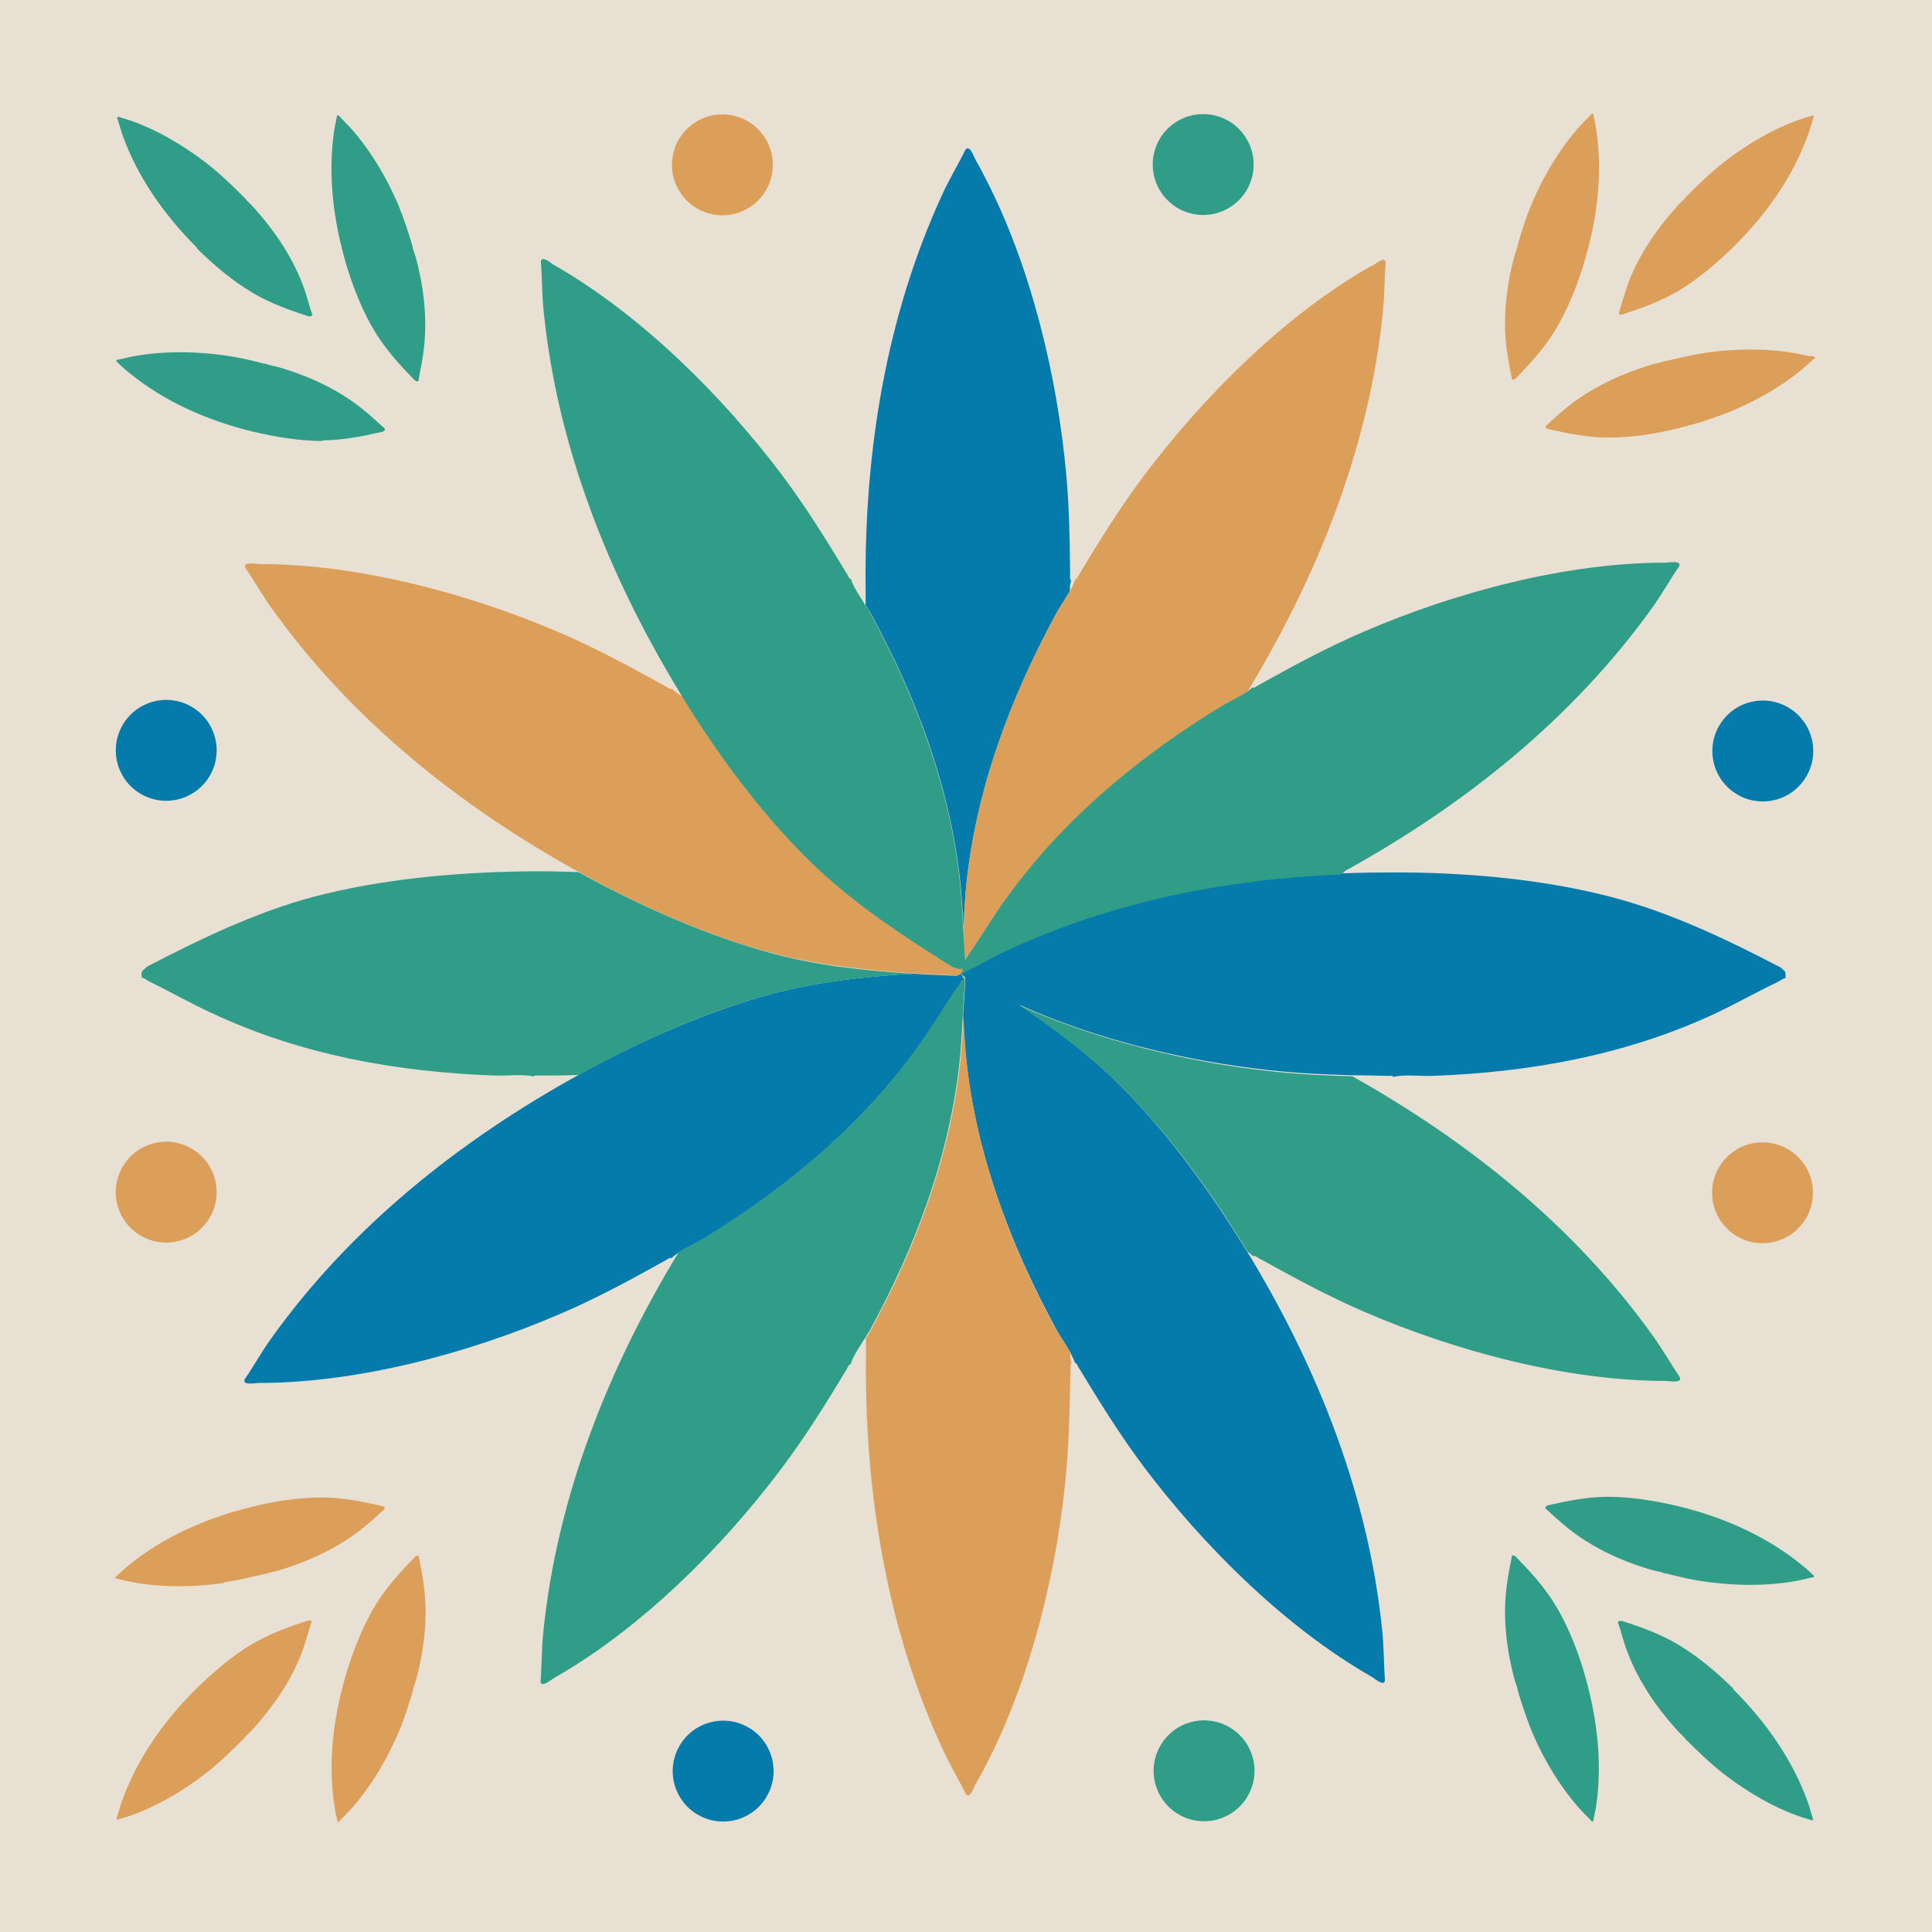
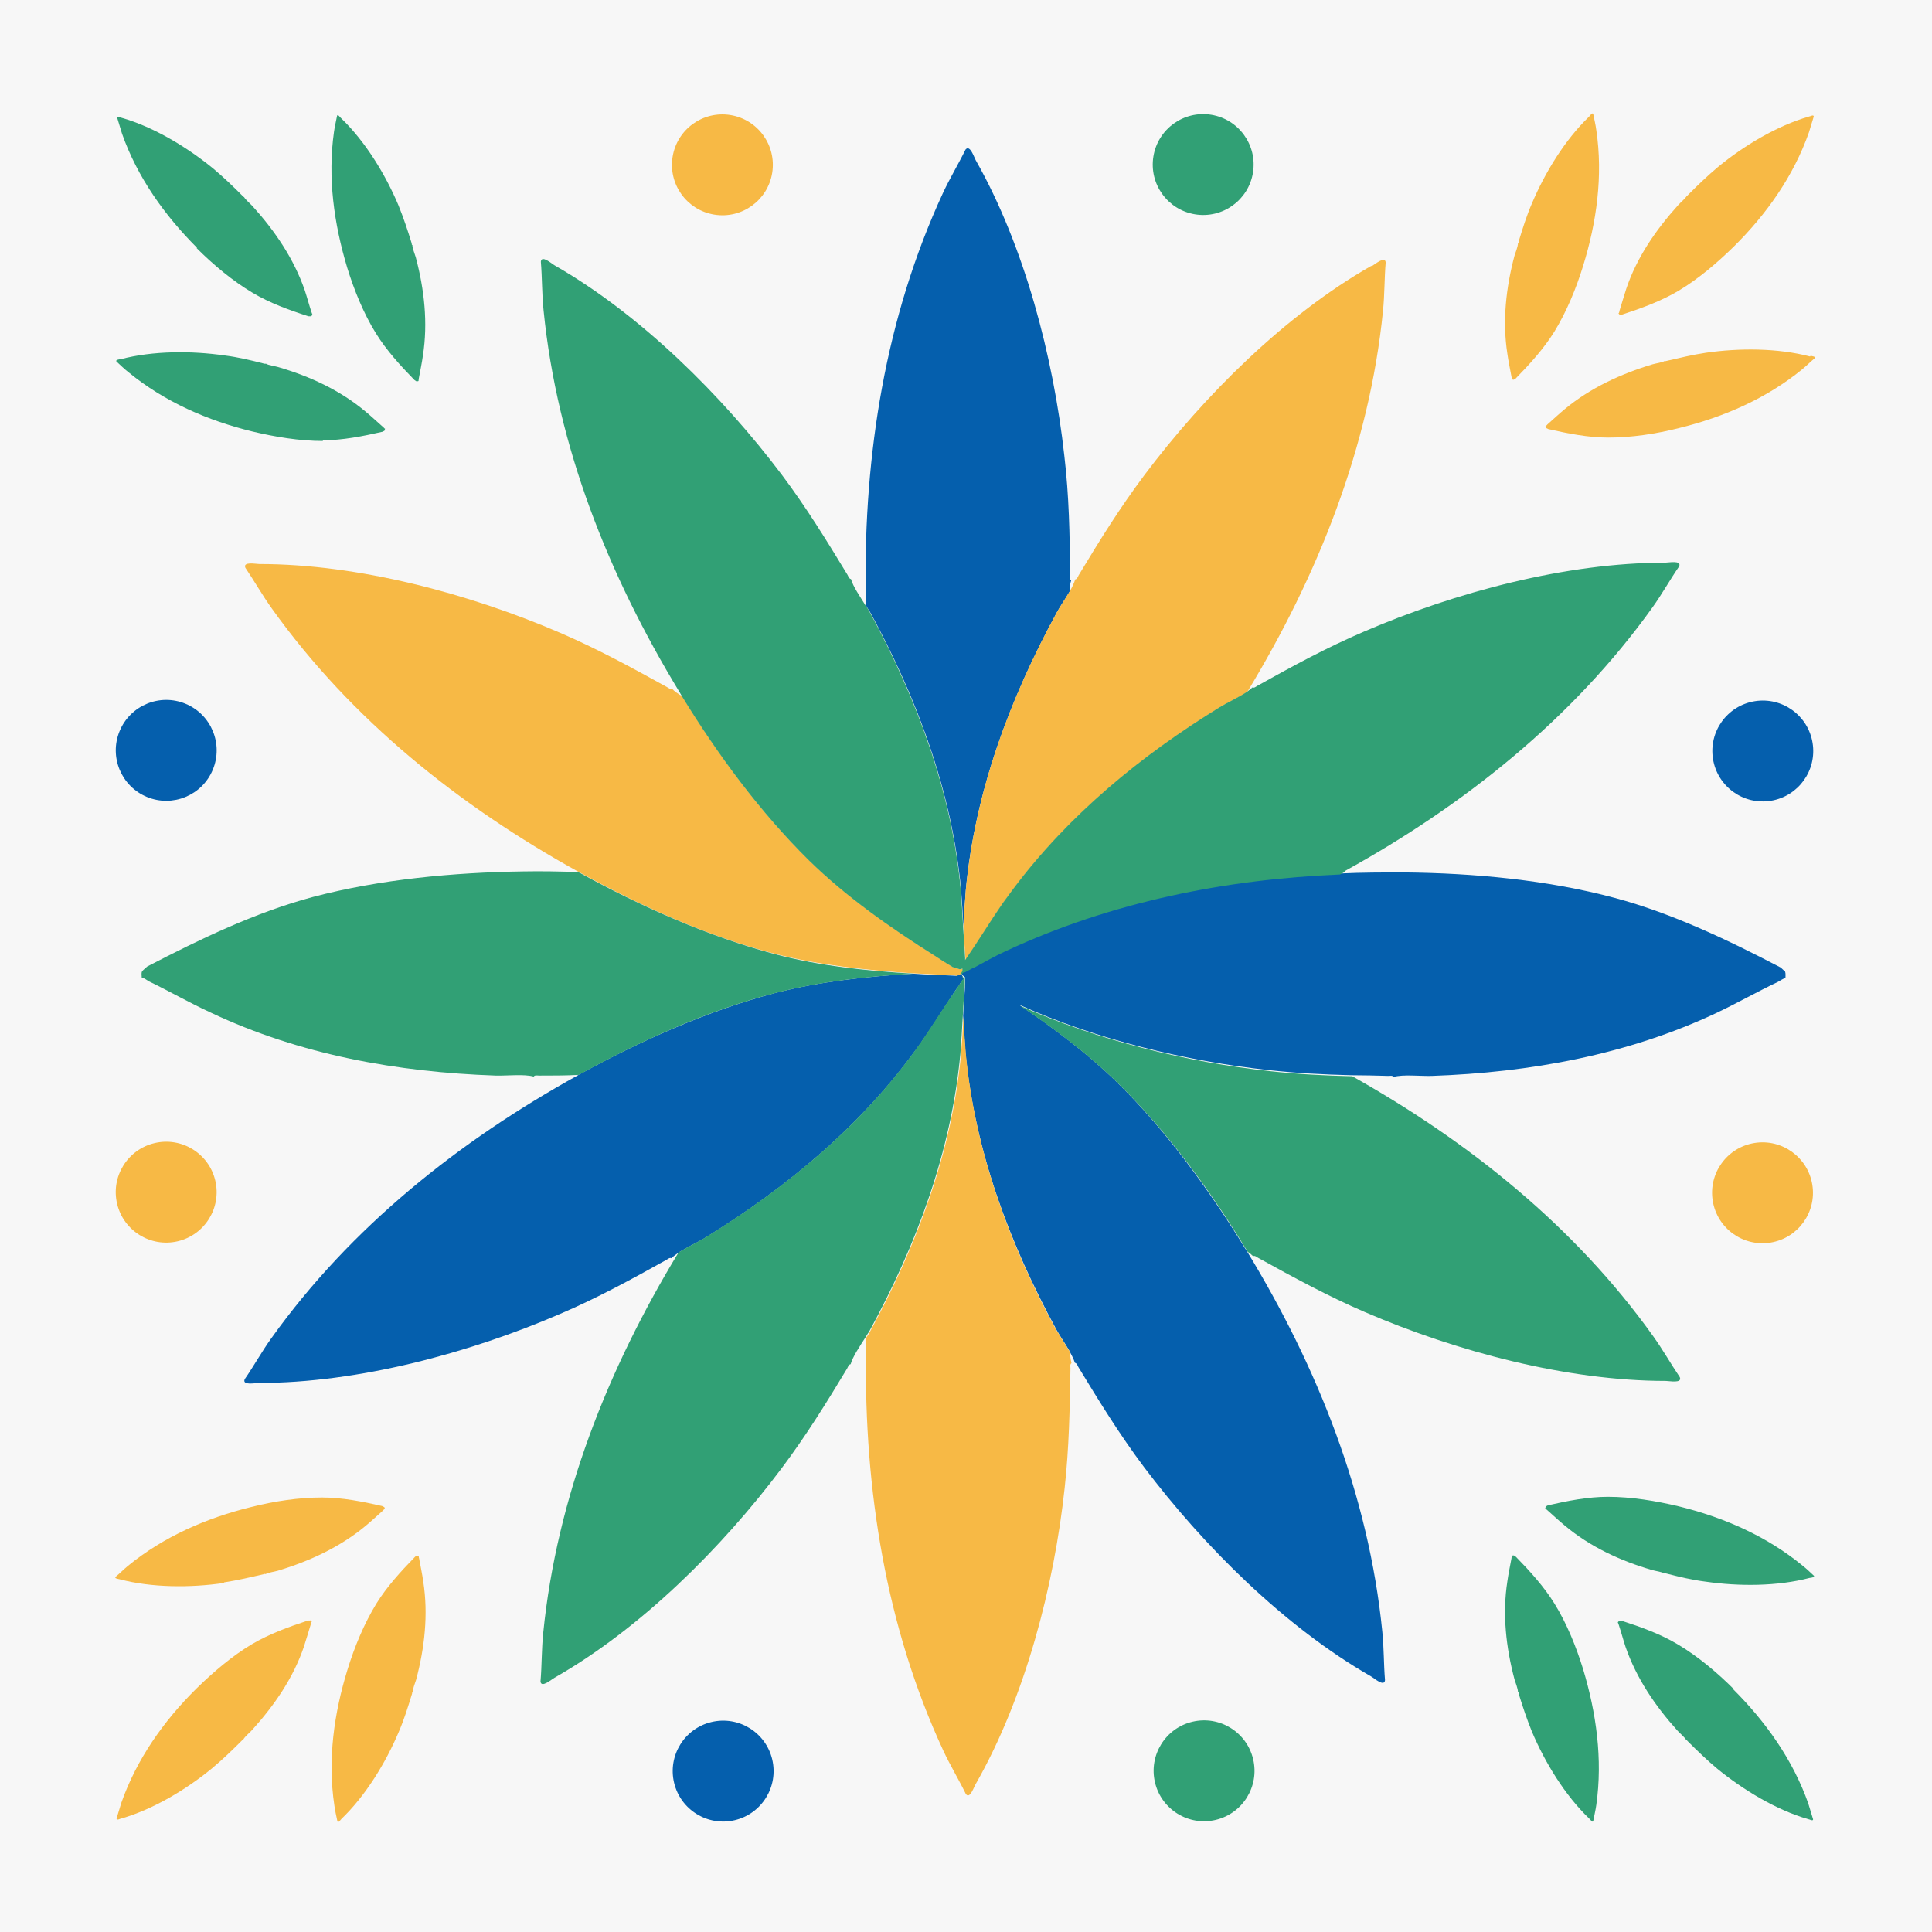
<svg xmlns="http://www.w3.org/2000/svg" viewBox="0 0 566.9 566.9">
  <g id="zone-1" data-color-id="WT000">
-     <rect class="st4" x="0" y="0" width="566.9" height="566.9" fill="#e9e0d4" />
+     <rect class="st4" x="0" y="0" width="566.9" height="566.9" fill="#f7f7f7" />
  </g>
  <g id="zone-2" data-color-id="BL001">
-     <circle class="st3" cx="48.7" cy="220.2" r="14.8" transform="translate(-173.3 180.9) rotate(-67.5)" fill="#057bab" />
-     <circle class="st3" cx="517.3" cy="220.2" r="14.8" transform="translate(-28.6 85.7) rotate(-9.2)" fill="#057bab" />
-     <path class="st3" d="M282.5,286.7c0,0,0-.2-.1-.3,0,0,0,0,0,0,0,0,0-.1-.1-.2,0,0-.1-.2-.2-.3,0,0-.1-.1-.2-.2,0,0,0,0-.1.1,0,0-.9.5-1,.5-.2,0-.3,0-.5,0-4-.2-8.1-.3-12.3-.6-13.7.8-27.6,2.3-40.7,5.7-19.7,5.2-39.6,14.1-57.4,23.9,0,0-.2.1-.3.2-34.9,19.3-66.7,44.6-90,77.2-2.8,3.9-5.1,8.1-7.8,12-.8,1.9,3.1,1.1,4.1,1.1,29.1,0,61.6-8.7,88.3-20.2,11-4.7,20.9-10.1,31.3-15.9.4-.2,1-.8,1.5-.5.6-.6,1.3-1.1,2.2-1.7,2.3-1.5,5.4-2.9,7.4-4.1,24.6-15.1,46.9-33.7,63.6-57.4,2.9-4.1,5.6-8.4,8.4-12.7.9-1.4,1.8-2.8,2.8-4.1.2-.4.5-.9.8-1.3.1-.2.3-.4.5-.6,0,0,0,0,.1-.1-.1-.2-.2-.3-.3-.5Z" fill="#057bab" />
-     <path class="st3" d="M254.1,177.7c.4.7.8,1.3,1.2,1.9,13.8,25.3,24,52.6,26.7,81.4.3,3.6.5,7.3.7,10.9.2-3.6.4-7.2.7-10.8,2.7-28.8,12.9-56,26.7-81.4,1-1.8,2.6-4.1,3.8-6.2,0-1.2.1-2.3.4-3.2-.5-.3-.3-1.1-.3-1.5-.1-12-.3-23.2-1.7-35.1-3.2-28.9-11.7-61.5-26-86.7-.5-.9-1.7-4.7-3-3.1-2.1,4.3-4.6,8.4-6.6,12.7-16.9,36.5-23.2,76.7-22.7,116.7,0,1.5,0,2.9,0,4.4Z" fill="#057bab" />
-     <path class="st3" d="M522.5,283.9c-15.3-8-31.8-15.9-48.6-20.4-19.7-5.3-41.4-7.3-61.7-7.5-6.3,0-12.6,0-18.9.3-33.7,1.5-67.1,8.2-97.9,22.4-3.3,1.5-6.4,3.3-9.6,5,0,0-.1,0-.2,0-.1,0-.2.1-.3.2-.5.3-1,.5-1.5.8-.2.1-.4.2-.6.3,0,0-.1,0-.2,0,0,0-.1,0-.2.1,0,0,0,0-.1,0,0,0,0,0-.1.1-.2.2-.3.3-.3.5,0,0,0,0,0,0,0,0,0,.2,0,.3,0,0,0,0,0,0,0,0,.1.2.2.2.2.2.4.4.7.6,0,.4,0,.9,0,1.4,0,.2,0,.4,0,.6-.2,3.1-.4,6.1-.6,9.2.2,3.6.4,7.2.7,10.8,2.7,28.8,12.9,56,26.7,81.4,1,1.8,2.6,4.1,3.8,6.2.7,1.3,1.3,2.5,1.6,3.5.5,0,.8.8,1,1.2,6.2,10.2,12.1,19.8,19.3,29.4,17.5,23.2,41.3,46.9,66.6,61.4.9.5,3.9,3.2,4.1,1.1-.4-4.8-.3-9.6-.8-14.3-4-39.9-19-77.6-39.8-111.7,0,0-.1-.2-.2-.3-10.6-17.3-23.4-35-37.9-49.2-8.6-8.4-18.6-15.9-28.7-22.7,22.8,10.3,49.3,16.6,73.3,19.2,8.2.9,16.1,1.3,24.2,1.5,3.6,0,7.2.1,10.9.2.5,0,1.2-.2,1.5.3,2.8-.8,8-.2,11.2-.3,28.8-1,57.5-6.2,83.6-18.5,6.1-2.9,11.9-6.2,18-9.1.6-.3,1.5-1,2.2-1.1,0-.6.1-1.3-.1-1.9,0,0-1.4-1.3-1.5-1.4Z" fill="#057bab" />
-     <circle class="st0" cx="212" cy="519.8" r="14.8" transform="translate(-113.7 62.6) rotate(-13.3)" fill="#057bab" />
+     <circle class="st3" cx="48.7" cy="220.2" r="14.8" transform="translate(-173.3 180.9) rotate(-67.5)" fill="#055fad" />
+     <circle class="st3" cx="517.3" cy="220.2" r="14.8" transform="translate(-28.6 85.7) rotate(-9.2)" fill="#055fad" />
+     <path class="st3" d="M282.5,286.7c0,0,0-.2-.1-.3,0,0,0,0,0,0,0,0,0-.1-.1-.2,0,0-.1-.2-.2-.3,0,0-.1-.1-.2-.2,0,0,0,0-.1.1,0,0-.9.5-1,.5-.2,0-.3,0-.5,0-4-.2-8.1-.3-12.3-.6-13.7.8-27.6,2.3-40.7,5.7-19.7,5.2-39.6,14.1-57.4,23.9,0,0-.2.1-.3.2-34.9,19.3-66.7,44.6-90,77.2-2.8,3.9-5.1,8.1-7.8,12-.8,1.9,3.1,1.1,4.1,1.1,29.1,0,61.6-8.7,88.3-20.2,11-4.7,20.9-10.1,31.3-15.9.4-.2,1-.8,1.5-.5.6-.6,1.3-1.1,2.2-1.7,2.3-1.5,5.4-2.9,7.4-4.1,24.6-15.1,46.9-33.7,63.6-57.4,2.9-4.1,5.6-8.4,8.4-12.7.9-1.4,1.8-2.8,2.8-4.1.2-.4.5-.9.8-1.3.1-.2.3-.4.5-.6,0,0,0,0,.1-.1-.1-.2-.2-.3-.3-.5Z" fill="#055fad" />
+     <path class="st3" d="M254.1,177.7c.4.7.8,1.3,1.2,1.9,13.8,25.3,24,52.6,26.7,81.4.3,3.6.5,7.3.7,10.9.2-3.6.4-7.2.7-10.8,2.7-28.8,12.9-56,26.7-81.4,1-1.8,2.6-4.1,3.8-6.2,0-1.2.1-2.3.4-3.2-.5-.3-.3-1.1-.3-1.5-.1-12-.3-23.2-1.7-35.1-3.2-28.9-11.7-61.5-26-86.7-.5-.9-1.7-4.7-3-3.1-2.1,4.3-4.6,8.4-6.6,12.7-16.9,36.5-23.2,76.7-22.7,116.7,0,1.5,0,2.9,0,4.4Z" fill="#055fad" />
+     <path class="st3" d="M522.5,283.9c-15.3-8-31.8-15.9-48.6-20.4-19.7-5.3-41.4-7.3-61.7-7.5-6.3,0-12.6,0-18.9.3-33.7,1.5-67.1,8.2-97.9,22.4-3.3,1.5-6.4,3.3-9.6,5,0,0-.1,0-.2,0-.1,0-.2.1-.3.2-.5.3-1,.5-1.5.8-.2.1-.4.2-.6.3,0,0-.1,0-.2,0,0,0-.1,0-.2.1,0,0,0,0-.1,0,0,0,0,0-.1.1-.2.2-.3.3-.3.5,0,0,0,0,0,0,0,0,0,.2,0,.3,0,0,0,0,0,0,0,0,.1.2.2.2.2.2.4.4.7.6,0,.4,0,.9,0,1.4,0,.2,0,.4,0,.6-.2,3.1-.4,6.1-.6,9.2.2,3.6.4,7.2.7,10.8,2.7,28.8,12.9,56,26.7,81.4,1,1.8,2.6,4.1,3.8,6.2.7,1.3,1.3,2.5,1.6,3.5.5,0,.8.8,1,1.2,6.2,10.2,12.1,19.8,19.3,29.4,17.5,23.2,41.3,46.9,66.6,61.4.9.5,3.9,3.2,4.1,1.1-.4-4.8-.3-9.6-.8-14.3-4-39.9-19-77.6-39.8-111.7,0,0-.1-.2-.2-.3-10.6-17.3-23.4-35-37.9-49.2-8.6-8.4-18.6-15.9-28.7-22.7,22.8,10.3,49.3,16.6,73.3,19.2,8.2.9,16.1,1.3,24.2,1.5,3.6,0,7.2.1,10.9.2.5,0,1.2-.2,1.5.3,2.8-.8,8-.2,11.2-.3,28.8-1,57.5-6.2,83.6-18.5,6.1-2.9,11.9-6.2,18-9.1.6-.3,1.5-1,2.2-1.1,0-.6.1-1.3-.1-1.9,0,0-1.4-1.3-1.5-1.4Z" fill="#055fad" />
+     <circle class="st0" cx="212" cy="519.8" r="14.8" transform="translate(-113.7 62.6) rotate(-13.3)" fill="#055fad" />
  </g>
  <g id="zone-3" data-color-id="YL003">
-     <circle class="st2" cx="48.7" cy="349.8" r="14.8" transform="translate(-79.1 20.6) rotate(-13.3)" fill="#db9f59" />
-     <circle class="st2" cx="517.3" cy="349.8" r="14.8" transform="translate(-49.4 87.4) rotate(-9.2)" fill="#db9f59" />
-     <circle class="st2" cx="212" cy="48.4" r="14.8" transform="translate(130.3 249.9) rotate(-80.8)" fill="#db9f59" />
-     <path class="st2" d="M310.1,390.6c-13.8-25.3-24-52.6-26.7-81.4-.3-3.6-.5-7.2-.7-10.8-.2,3.6-.4,7.3-.7,10.9-2.7,28.8-12.9,56-26.7,81.4-.3.6-.7,1.2-1.2,1.9,0,1.5,0,2.9,0,4.4-.5,40,5.8,80.3,22.7,116.7,2,4.3,4.5,8.4,6.6,12.7,1.2,1.7,2.4-2.2,3-3.1,14.4-25.3,22.9-57.9,26-86.7,1.3-11.9,1.5-23.1,1.7-35.1,0-.5-.2-1.2.3-1.5-.2-.9-.4-2-.4-3.2-1.3-2.2-2.9-4.5-3.8-6.2Z" fill="#db9f59" />
-     <path class="st2" d="M402.4,78c-25.3,14.4-49.1,38.1-66.6,61.4-7.2,9.6-13.1,19.1-19.3,29.4-.2.4-.5,1.2-1,1.2-.3,1-.9,2.3-1.6,3.5-1.3,2.2-2.9,4.5-3.8,6.2-13.8,25.3-24,52.6-26.7,81.4-.3,3.6-.5,7.2-.7,10.8.2,3.1.3,6.1.6,9.2,0,.2,0,.4,0,.6,0,0,0,0,0,0,3.8-5.5,7.3-11.3,11.1-16.8,1-1.4,2-2.8,3.1-4.2,16.3-21.7,37.4-38.9,60.5-53.2,2.1-1.3,5.7-2.9,8-4.5,20.7-34.1,35.8-71.9,39.8-111.7.5-4.8.4-9.6.8-14.3-.2-2-3.2.6-4.1,1.1Z" fill="#db9f59" />
-     <path class="st2" d="M280.3,286.3c.2,0,.3,0,.5,0,.1,0,.9-.4,1-.5,0,0,0,0,.1-.1.3-.2.4-.5.6-.8,0,0,0,0,0,0,0,0,0,0,0,0,0-.1,0-.3,0-.4,0,0,0-.2,0-.3,0,0,0,0,0,0,0,0,0,0,0,0,0,0,0,0-.1,0,0,0-.2,0-.2.1-.1,0-.3.1-.4.1,0,0,0,0-.1,0-.1,0-1.9-.5-2-.6-1.8-1.1-3.6-2.3-5.4-3.4-12.9-8.2-26-17.3-36.9-28-14.2-13.9-26.8-31.1-37.2-48.1-1.2-.7-2.3-1.4-3-2.2-.5.3-1.1-.3-1.5-.5-10.5-5.8-20.4-11.2-31.3-15.9-26.7-11.5-59.2-20.2-88.3-20.2-1,0-4.9-.8-4.1,1.1,2.7,4,5,8.1,7.8,12,23.3,32.6,55,57.9,89.9,77.2.1,0,.3.1.4.2,17.8,9.8,37.6,18.8,57.4,23.9,12.8,3.3,26.9,4.8,40.6,5.7,4.1.2,8.3.4,12.3.6Z" fill="#db9f59" />
-     <path class="st2" d="M475.3,92.3s.7,0,.7,0c5.5-1.8,11.3-3.9,16.4-6.9,5.9-3.5,11.5-8.3,16.4-13.1,9.6-9.5,17.5-20.7,22-33.5.5-1.5.9-3.1,1.4-4.6,0-.7-1.1,0-1.4,0-9.4,2.7-19.2,8.6-26.7,14.8-3.1,2.6-5.8,5.2-8.7,8.1-.1.1-.2.3-.4.3-.5.9-1.9,2-2.6,2.8-6.5,7.2-12.1,15.3-15.2,24.5-.7,2.1-1.3,4.3-2,6.5,0,.2-.1.6-.3.8.2.1.3.4.5.4Z" fill="#db9f59" />
-     <path class="st2" d="M464.5,78.1c4-12.9,5.9-26.5,3.9-39.9-.2-1.6-.6-3.2-.9-4.7-.2-.7-1,.5-1.2.7-7.1,6.8-13,16.5-16.8,25.5-1.6,3.7-2.7,7.3-3.9,11.2,0,.1,0,.4-.2.5,0,1-.7,2.6-1,3.6-2.5,9.4-3.6,19.2-2.1,28.8.3,2.2.8,4.5,1.2,6.7,0,.2.2.6.1.8.2,0,.4.2.6.1,0,0,.6-.3.6-.4,4.1-4.2,8.2-8.7,11.3-13.7,3.6-5.9,6.4-12.7,8.4-19.2Z" fill="#db9f59" />
-     <path class="st2" d="M531.1,104.6c-9.5-2.5-20.8-2.5-30.5-1.1-4,.6-7.7,1.5-11.6,2.4-.2,0-.4.2-.5,0-.8.5-2.6.7-3.6,1-9.3,2.8-18.2,6.9-25.7,13.1-1.7,1.4-3.4,3-5.1,4.5-.2.2-.4.5-.6.5,0,.2,0,.5.2.6,0,0,.6.3.6.3,5.7,1.3,11.7,2.5,17.6,2.5,6.9,0,14.1-1.1,20.8-2.8,13.1-3.2,25.7-8.7,36.2-17.3,1.2-1,2.4-2.2,3.6-3.2.4-.5-.9-.6-1.2-.7Z" fill="#db9f59" />
-     <path class="st2" d="M91.1,475.5s-.7,0-.7,0c-5.5,1.8-11.3,3.9-16.4,6.9-5.9,3.5-11.5,8.3-16.4,13.1-9.6,9.5-17.5,20.7-22,33.5-.5,1.5-.9,3.1-1.4,4.6,0,.7,1.1,0,1.4,0,9.4-2.7,19.2-8.6,26.7-14.8,3.1-2.6,5.8-5.2,8.7-8.1.1-.1.2-.3.4-.3.5-.9,1.9-2,2.6-2.8,6.5-7.2,12.1-15.3,15.2-24.5.7-2.1,1.3-4.3,2-6.5,0-.2.1-.6.3-.8-.2-.1-.3-.4-.5-.4Z" fill="#db9f59" />
-     <path class="st2" d="M123,457.4c0-.2-.2-.6-.1-.8-.2,0-.4-.2-.6-.1,0,0-.6.3-.6.4-4.1,4.2-8.2,8.7-11.3,13.7-3.6,5.9-6.4,12.7-8.4,19.2-4,12.9-5.9,26.5-3.9,39.9.2,1.6.6,3.2.9,4.7.2.7,1-.5,1.2-.7,7.1-6.8,13-16.5,16.8-25.5,1.6-3.7,2.7-7.3,3.9-11.2,0-.1,0-.4.2-.5,0-1,.7-2.6,1-3.6,2.5-9.4,3.6-19.2,2.1-28.8-.3-2.2-.8-4.5-1.2-6.7Z" fill="#db9f59" />
-     <path class="st2" d="M65.8,464.3c4-.6,7.7-1.5,11.6-2.4.2,0,.4-.2.5,0,.8-.5,2.6-.7,3.6-1,9.3-2.8,18.2-6.9,25.7-13.1,1.7-1.4,3.4-3,5.1-4.5.2-.2.4-.5.6-.5,0-.2,0-.5-.2-.6,0,0-.6-.3-.6-.3-5.7-1.3-11.7-2.5-17.6-2.5-6.9,0-14.1,1.1-20.8,2.8-13.1,3.2-25.7,8.7-36.2,17.3-1.2,1-2.4,2.2-3.6,3.2-.4.5.9.6,1.2.7,9.5,2.5,20.8,2.5,30.5,1.1Z" fill="#db9f59" />
+     <circle class="st2" cx="48.7" cy="349.8" r="14.8" transform="translate(-79.1 20.6) rotate(-13.3)" fill="#f7b945" />
+     <circle class="st2" cx="517.3" cy="349.8" r="14.8" transform="translate(-49.4 87.4) rotate(-9.2)" fill="#f7b945" />
+     <circle class="st2" cx="212" cy="48.4" r="14.8" transform="translate(130.3 249.9) rotate(-80.8)" fill="#f7b945" />
+     <path class="st2" d="M310.1,390.6c-13.8-25.3-24-52.6-26.7-81.4-.3-3.6-.5-7.2-.7-10.8-.2,3.6-.4,7.3-.7,10.9-2.7,28.8-12.9,56-26.7,81.4-.3.6-.7,1.2-1.2,1.9,0,1.5,0,2.9,0,4.4-.5,40,5.8,80.3,22.7,116.7,2,4.3,4.5,8.4,6.6,12.7,1.2,1.7,2.4-2.2,3-3.1,14.4-25.3,22.9-57.9,26-86.7,1.3-11.9,1.5-23.1,1.7-35.1,0-.5-.2-1.2.3-1.5-.2-.9-.4-2-.4-3.2-1.3-2.2-2.9-4.5-3.8-6.2Z" fill="#f7b945" />
+     <path class="st2" d="M402.4,78c-25.3,14.4-49.1,38.1-66.6,61.4-7.2,9.6-13.1,19.1-19.3,29.4-.2.4-.5,1.2-1,1.2-.3,1-.9,2.3-1.6,3.5-1.3,2.2-2.9,4.5-3.8,6.2-13.8,25.3-24,52.6-26.7,81.4-.3,3.6-.5,7.2-.7,10.8.2,3.1.3,6.1.6,9.2,0,.2,0,.4,0,.6,0,0,0,0,0,0,3.8-5.5,7.3-11.3,11.1-16.8,1-1.4,2-2.8,3.1-4.2,16.3-21.7,37.4-38.9,60.5-53.2,2.1-1.3,5.7-2.9,8-4.5,20.7-34.1,35.8-71.9,39.8-111.7.5-4.8.4-9.6.8-14.3-.2-2-3.2.6-4.1,1.1Z" fill="#f7b945" />
+     <path class="st2" d="M280.3,286.3c.2,0,.3,0,.5,0,.1,0,.9-.4,1-.5,0,0,0,0,.1-.1.3-.2.4-.5.6-.8,0,0,0,0,0,0,0,0,0,0,0,0,0-.1,0-.3,0-.4,0,0,0-.2,0-.3,0,0,0,0,0,0,0,0,0,0,0,0,0,0,0,0-.1,0,0,0-.2,0-.2.1-.1,0-.3.1-.4.1,0,0,0,0-.1,0-.1,0-1.9-.5-2-.6-1.8-1.1-3.6-2.3-5.4-3.4-12.9-8.2-26-17.3-36.9-28-14.2-13.9-26.8-31.1-37.2-48.1-1.2-.7-2.3-1.4-3-2.2-.5.3-1.1-.3-1.5-.5-10.5-5.8-20.4-11.2-31.3-15.9-26.7-11.5-59.2-20.2-88.3-20.2-1,0-4.9-.8-4.1,1.1,2.7,4,5,8.1,7.8,12,23.3,32.6,55,57.9,89.9,77.2.1,0,.3.1.4.2,17.8,9.8,37.6,18.8,57.4,23.9,12.8,3.3,26.9,4.8,40.6,5.7,4.1.2,8.3.4,12.3.6Z" fill="#f7b945" />
+     <path class="st2" d="M475.3,92.3s.7,0,.7,0c5.5-1.8,11.3-3.9,16.4-6.9,5.9-3.5,11.5-8.3,16.4-13.1,9.6-9.5,17.5-20.7,22-33.5.5-1.5.9-3.1,1.4-4.6,0-.7-1.1,0-1.4,0-9.4,2.7-19.2,8.6-26.7,14.8-3.1,2.6-5.8,5.2-8.7,8.1-.1.1-.2.3-.4.3-.5.9-1.9,2-2.6,2.8-6.5,7.2-12.1,15.3-15.2,24.5-.7,2.1-1.3,4.3-2,6.5,0,.2-.1.6-.3.8.2.1.3.4.5.4Z" fill="#f7b945" />
+     <path class="st2" d="M464.5,78.1c4-12.9,5.9-26.5,3.9-39.9-.2-1.6-.6-3.2-.9-4.7-.2-.7-1,.5-1.2.7-7.1,6.8-13,16.5-16.8,25.5-1.6,3.7-2.7,7.3-3.9,11.2,0,.1,0,.4-.2.5,0,1-.7,2.6-1,3.6-2.5,9.4-3.6,19.2-2.1,28.8.3,2.2.8,4.5,1.2,6.7,0,.2.2.6.1.8.2,0,.4.2.6.1,0,0,.6-.3.6-.4,4.1-4.2,8.2-8.7,11.3-13.7,3.6-5.9,6.4-12.7,8.4-19.2Z" fill="#f7b945" />
+     <path class="st2" d="M531.1,104.6c-9.5-2.5-20.8-2.5-30.5-1.1-4,.6-7.7,1.5-11.6,2.4-.2,0-.4.2-.5,0-.8.5-2.6.7-3.6,1-9.3,2.8-18.2,6.9-25.7,13.1-1.7,1.4-3.4,3-5.1,4.5-.2.2-.4.5-.6.5,0,.2,0,.5.2.6,0,0,.6.3.6.3,5.7,1.3,11.7,2.5,17.6,2.5,6.9,0,14.1-1.1,20.8-2.8,13.1-3.2,25.7-8.7,36.2-17.3,1.2-1,2.4-2.2,3.6-3.2.4-.5-.9-.6-1.2-.7Z" fill="#f7b945" />
+     <path class="st2" d="M91.1,475.5s-.7,0-.7,0c-5.5,1.8-11.3,3.9-16.4,6.9-5.9,3.5-11.5,8.3-16.4,13.1-9.6,9.5-17.5,20.7-22,33.5-.5,1.5-.9,3.1-1.4,4.6,0,.7,1.1,0,1.4,0,9.4-2.7,19.2-8.6,26.7-14.8,3.1-2.6,5.8-5.2,8.7-8.1.1-.1.2-.3.4-.3.5-.9,1.9-2,2.6-2.8,6.5-7.2,12.1-15.3,15.2-24.5.7-2.1,1.3-4.3,2-6.5,0-.2.1-.6.3-.8-.2-.1-.3-.4-.5-.4Z" fill="#f7b945" />
+     <path class="st2" d="M123,457.4c0-.2-.2-.6-.1-.8-.2,0-.4-.2-.6-.1,0,0-.6.3-.6.4-4.1,4.2-8.2,8.7-11.3,13.7-3.6,5.9-6.4,12.7-8.4,19.2-4,12.9-5.9,26.5-3.9,39.9.2,1.6.6,3.2.9,4.7.2.7,1-.5,1.2-.7,7.1-6.8,13-16.5,16.8-25.5,1.6-3.7,2.7-7.3,3.9-11.2,0-.1,0-.4.2-.5,0-1,.7-2.6,1-3.6,2.5-9.4,3.6-19.2,2.1-28.8-.3-2.2-.8-4.5-1.2-6.7Z" fill="#f7b945" />
+     <path class="st2" d="M65.8,464.3c4-.6,7.7-1.5,11.6-2.4.2,0,.4-.2.5,0,.8-.5,2.6-.7,3.6-1,9.3-2.8,18.2-6.9,25.7-13.1,1.7-1.4,3.4-3,5.1-4.5.2-.2.4-.5.6-.5,0-.2,0-.5-.2-.6,0,0-.6-.3-.6-.3-5.7-1.3-11.7-2.5-17.6-2.5-6.9,0-14.1,1.1-20.8,2.8-13.1,3.2-25.7,8.7-36.2,17.3-1.2,1-2.4,2.2-3.6,3.2-.4.5.9.6,1.2.7,9.5,2.5,20.8,2.5,30.5,1.1Z" fill="#f7b945" />
  </g>
  <g id="zone-4" data-color-id="GN011">
-     <circle class="st1" cx="353.2" cy="519.8" r="14.8" transform="translate(-110 95) rotate(-13.3)" fill="#2f9d88" />
-     <circle class="st1" cx="353.2" cy="48.4" r="14.8" transform="translate(248.8 389.2) rotate(-80.8)" fill="#2f9d88" />
-     <path class="st1" d="M492.9,404.1c-2.7-4-5-8.1-7.8-12-22.9-32.1-54.1-57.1-88.3-76.3-8.1-.2-16-.6-24.2-1.5-24-2.6-50.5-9-73.3-19.2,10.2,6.8,20.1,14.3,28.7,22.7,14.6,14.3,27.4,31.9,37.9,49.2,0,0,.1.2.2.3.6.4,1.1.8,1.6,1.3.5-.3,1.1.3,1.5.5,10.5,5.8,20.4,11.2,31.3,15.9,26.7,11.5,59.2,20.2,88.3,20.2,1,0,4.9.8,4.1-1.1Z" fill="#2f9d88" />
-     <path class="st1" d="M170,315.3c17.8-9.8,37.6-18.8,57.4-23.9,13.1-3.4,27-4.9,40.7-5.7-13.6-.8-27.8-2.3-40.6-5.7-19.7-5.2-39.6-14.1-57.4-23.9-.1,0-.3-.1-.4-.2-5.4-.2-10.8-.3-16.2-.2-20.3.3-42,2.3-61.7,7.5-16.8,4.5-33.2,12.4-48.6,20.4,0,0-1.5,1.3-1.5,1.4-.3.6-.1,1.3-.1,1.9.7,0,1.6.8,2.2,1.1,6,2.9,11.9,6.3,18,9.1,26.2,12.4,54.8,17.5,83.6,18.5,3.2.1,8.4-.5,11.2.3.3-.5,1.1-.3,1.5-.3,4,0,7.8,0,11.7-.2,0,0,.2-.1.3-.2Z" fill="#2f9d88" />
-     <path class="st1" d="M394.6,255.6c35-19.3,66.9-44.7,90.3-77.4,2.8-3.9,5.1-8.1,7.8-12,.8-1.9-3.1-1.1-4.1-1.1-29.1,0-61.6,8.7-88.3,20.2-11,4.7-20.9,10.1-31.3,15.9-.4.2-1,.8-1.5.5-.4.4-1,.8-1.6,1.3-2.4,1.6-5.9,3.2-8,4.5-23.1,14.2-44.2,31.5-60.5,53.2-1,1.4-2.1,2.8-3.1,4.2-3.8,5.5-7.3,11.3-11.1,16.8,0,0,0,0,0,0,0-.2,0-.4,0-.6-.2-3.1-.4-6.1-.6-9.2-.2-3.6-.4-7.3-.7-10.9-2.7-28.8-12.9-56-26.7-81.4-.3-.6-.7-1.2-1.2-1.9-1.6-2.6-3.7-5.6-4.3-7.8-.5,0-.8-.8-1-1.2-6.2-10.2-12.1-19.8-19.3-29.4-17.5-23.2-41.3-46.9-66.6-61.4-.9-.5-3.9-3.2-4.1-1.1.4,4.8.3,9.6.8,14.3,4,40,19.1,77.8,39.9,112,.2.4.5.8.7,1.2,10.4,17,23,34.1,37.2,48.1,10.9,10.7,23.9,19.8,36.9,28,1.8,1.2,3.6,2.3,5.4,3.4,0,0,1.9.6,2,.6,0,0,0,0,.1,0,.1,0,.3,0,.4-.1,0,0,.2,0,.2-.1,0,0,0,0,.1,0,0,0,0,0,0,0,0,0,0,0,0,0,0,0,0,.2,0,.3,0,.2,0,.3,0,.4,0,0,0,0,0,0,0,0,0,0,0,0-.2.3-.3.6-.6.8,0,0,.1.1.2.2,0,0,.1.2.2.3,0,0,0,.1.1.2,0,0,0,0,0,0,0,0,0,.2.1.3,0,.2.2.3.3.5,0,0,0,0-.1.1-.2.2-.3.4-.5.6-.3.5-.5,1-.8,1.3-.9,1.4-1.9,2.8-2.8,4.1-2.8,4.2-5.5,8.5-8.4,12.7-16.6,23.7-39,42.3-63.6,57.4-2,1.2-5,2.6-7.4,4.1-20.7,34.1-35.7,71.8-39.7,111.6-.5,4.8-.4,9.6-.8,14.3.2,2,3.2-.6,4.1-1.1,25.3-14.4,49.1-38.1,66.6-61.4,7.2-9.6,13.1-19.1,19.3-29.4.2-.4.5-1.2,1-1.2.6-2.2,2.7-5.3,4.3-7.8.4-.7.8-1.3,1.2-1.9,13.8-25.3,24-52.6,26.7-81.4.3-3.6.5-7.3.7-10.9.2-3.1.3-6.1.6-9.2,0-.2,0-.4,0-.6,0-.5,0-1,0-1.4-.3-.2-.6-.4-.7-.6,0,0-.1-.2-.2-.2,0,0,0,0,0,0,0,0,0-.2,0-.3,0,0,0,0,0,0,0-.2.1-.3.3-.5,0,0,0,0,.1-.1,0,0,0,0,.1,0,0,0,.1,0,.2-.1,0,0,.1,0,.2,0,.2-.1.4-.2.6-.3.5-.3,1-.5,1.5-.8.1,0,.2-.1.3-.2,0,0,.1,0,.2,0,3.2-1.7,6.3-3.5,9.6-5,30.7-14.3,64.2-21,97.9-22.4.4-.2.9-.5,1.3-.7Z" fill="#2f9d88" />
-     <path class="st1" d="M508.7,495.6c-4.8-4.8-10.5-9.6-16.4-13.1-5-3-10.8-5.1-16.4-6.9,0,0-.7,0-.7,0-.2,0-.3.3-.5.4.1.2.2.6.3.8.7,2.1,1.3,4.4,2,6.5,3.2,9.2,8.7,17.3,15.2,24.5.7.8,2.1,1.9,2.6,2.8.2,0,.3.2.4.3,2.9,2.9,5.6,5.5,8.7,8.1,7.6,6.2,17.3,12.1,26.7,14.8.3,0,1.5.7,1.4,0-.5-1.5-.9-3.1-1.4-4.6-4.5-12.8-12.5-24-22-33.5Z" fill="#2f9d88" />
-     <path class="st1" d="M456.1,470.5c-3.1-5-7.2-9.5-11.3-13.7,0,0-.6-.4-.6-.4-.2,0-.4,0-.6.1,0,.2-.1.6-.1.8-.4,2.2-.9,4.5-1.2,6.7-1.5,9.6-.4,19.4,2.1,28.8.3,1,1,2.7,1,3.6.2,0,.2.3.2.5,1.2,3.9,2.4,7.5,3.9,11.2,3.8,9,9.7,18.7,16.8,25.5.3.2,1,1.4,1.2.7.3-1.6.7-3.2.9-4.7,1.9-13.4,0-27-3.9-39.9-2-6.5-4.8-13.4-8.4-19.2Z" fill="#2f9d88" />
-     <path class="st1" d="M532.4,462.5c-1.2-1.1-2.3-2.2-3.6-3.2-10.5-8.6-23.1-14.1-36.2-17.3-6.7-1.6-13.9-2.8-20.8-2.8-5.9,0-11.9,1.2-17.6,2.5,0,0-.6.3-.6.3-.1.2-.1.4-.2.6.2,0,.4.4.6.5,1.7,1.5,3.4,3.1,5.1,4.5,7.5,6.3,16.4,10.4,25.7,13.1,1,.3,2.8.5,3.6,1,.1-.1.4,0,.5,0,3.9,1,7.6,1.9,11.6,2.4,9.7,1.4,21,1.4,30.5-1.1.3,0,1.7-.2,1.2-.7Z" fill="#2f9d88" />
-     <path class="st1" d="M57.7,72.8c4.8,4.8,10.5,9.6,16.4,13.1,5,3,10.8,5.1,16.4,6.9,0,0,.7,0,.7,0,.2,0,.3-.3.5-.4-.1-.2-.2-.6-.3-.8-.7-2.1-1.3-4.4-2-6.5-3.2-9.2-8.7-17.3-15.2-24.5-.7-.8-2.1-1.9-2.6-2.8-.2,0-.3-.2-.4-.3-2.9-2.9-5.6-5.5-8.7-8.1-7.6-6.2-17.3-12.1-26.7-14.8-.3,0-1.5-.7-1.4,0,.5,1.5.9,3.1,1.4,4.6,4.5,12.8,12.5,24,22,33.5Z" fill="#2f9d88" />
-     <path class="st1" d="M110.3,97.8c3.1,5,7.2,9.5,11.3,13.7,0,0,.6.4.6.4.2,0,.4,0,.6-.1,0-.2.1-.6.1-.8.4-2.2.9-4.5,1.2-6.7,1.5-9.6.4-19.4-2.1-28.8-.3-1-1-2.7-1-3.6-.2,0-.2-.3-.2-.5-1.2-3.9-2.4-7.5-3.9-11.2-3.8-9-9.7-18.7-16.8-25.5-.3-.2-1-1.4-1.2-.7-.3,1.6-.7,3.2-.9,4.7-1.9,13.4,0,27,3.9,39.9,2,6.5,4.8,13.4,8.4,19.2Z" fill="#2f9d88" />
-     <path class="st1" d="M94.6,129.2c5.9,0,11.9-1.2,17.6-2.5,0,0,.6-.3.6-.3.1-.2.1-.4.2-.6-.2,0-.4-.4-.6-.5-1.7-1.5-3.4-3.1-5.1-4.5-7.5-6.3-16.4-10.4-25.7-13.1-1-.3-2.8-.5-3.6-1-.1.1-.4,0-.5,0-3.9-1-7.6-1.9-11.6-2.4-9.7-1.4-21-1.4-30.5,1.1-.3,0-1.7.2-1.2.7,1.2,1.1,2.3,2.2,3.6,3.2,10.5,8.6,23.1,14.1,36.2,17.3,6.7,1.6,13.9,2.8,20.8,2.8Z" fill="#2f9d88" />
+     <circle class="st1" cx="353.2" cy="519.8" r="14.8" transform="translate(-110 95) rotate(-13.3)" fill="#31a075" />
+     <circle class="st1" cx="353.2" cy="48.4" r="14.8" transform="translate(248.8 389.2) rotate(-80.8)" fill="#31a075" />
+     <path class="st1" d="M492.9,404.1c-2.7-4-5-8.1-7.8-12-22.9-32.1-54.1-57.1-88.3-76.3-8.1-.2-16-.6-24.2-1.5-24-2.6-50.5-9-73.3-19.2,10.2,6.8,20.1,14.3,28.7,22.7,14.6,14.3,27.4,31.9,37.9,49.2,0,0,.1.2.2.3.6.4,1.1.8,1.6,1.3.5-.3,1.1.3,1.5.5,10.5,5.8,20.4,11.2,31.3,15.9,26.7,11.5,59.2,20.2,88.3,20.2,1,0,4.9.8,4.1-1.1Z" fill="#31a075" />
+     <path class="st1" d="M170,315.3c17.8-9.8,37.6-18.8,57.4-23.9,13.1-3.4,27-4.9,40.7-5.7-13.6-.8-27.8-2.3-40.6-5.7-19.7-5.2-39.6-14.1-57.4-23.9-.1,0-.3-.1-.4-.2-5.4-.2-10.8-.3-16.2-.2-20.3.3-42,2.3-61.7,7.5-16.8,4.5-33.2,12.4-48.6,20.4,0,0-1.5,1.3-1.5,1.4-.3.6-.1,1.3-.1,1.9.7,0,1.6.8,2.2,1.1,6,2.9,11.9,6.3,18,9.1,26.2,12.4,54.8,17.5,83.6,18.5,3.2.1,8.4-.5,11.2.3.3-.5,1.1-.3,1.5-.3,4,0,7.8,0,11.7-.2,0,0,.2-.1.3-.2Z" fill="#31a075" />
+     <path class="st1" d="M394.6,255.6c35-19.3,66.9-44.7,90.3-77.4,2.8-3.9,5.1-8.1,7.8-12,.8-1.9-3.1-1.1-4.1-1.1-29.1,0-61.6,8.7-88.3,20.2-11,4.7-20.9,10.1-31.3,15.9-.4.2-1,.8-1.5.5-.4.4-1,.8-1.6,1.3-2.4,1.6-5.9,3.2-8,4.5-23.1,14.2-44.2,31.5-60.5,53.2-1,1.4-2.1,2.8-3.1,4.2-3.8,5.5-7.3,11.3-11.1,16.8,0,0,0,0,0,0,0-.2,0-.4,0-.6-.2-3.1-.4-6.1-.6-9.2-.2-3.6-.4-7.3-.7-10.9-2.7-28.8-12.9-56-26.7-81.4-.3-.6-.7-1.2-1.2-1.9-1.6-2.6-3.7-5.6-4.3-7.8-.5,0-.8-.8-1-1.2-6.2-10.2-12.1-19.8-19.3-29.4-17.5-23.2-41.3-46.9-66.6-61.4-.9-.5-3.9-3.2-4.1-1.1.4,4.8.3,9.6.8,14.3,4,40,19.1,77.8,39.9,112,.2.4.5.8.7,1.2,10.4,17,23,34.1,37.2,48.1,10.9,10.7,23.9,19.8,36.9,28,1.8,1.2,3.6,2.3,5.4,3.4,0,0,1.9.6,2,.6,0,0,0,0,.1,0,.1,0,.3,0,.4-.1,0,0,.2,0,.2-.1,0,0,0,0,.1,0,0,0,0,0,0,0,0,0,0,0,0,0,0,0,0,.2,0,.3,0,.2,0,.3,0,.4,0,0,0,0,0,0,0,0,0,0,0,0-.2.3-.3.6-.6.8,0,0,.1.1.2.2,0,0,.1.2.2.3,0,0,0,.1.1.2,0,0,0,0,0,0,0,0,0,.2.1.3,0,.2.2.3.3.5,0,0,0,0-.1.1-.2.2-.3.4-.5.6-.3.5-.5,1-.8,1.3-.9,1.4-1.9,2.8-2.8,4.1-2.8,4.2-5.5,8.5-8.4,12.7-16.6,23.7-39,42.3-63.6,57.4-2,1.2-5,2.6-7.4,4.1-20.7,34.1-35.7,71.8-39.7,111.6-.5,4.8-.4,9.6-.8,14.3.2,2,3.2-.6,4.1-1.1,25.3-14.4,49.1-38.1,66.6-61.4,7.2-9.6,13.1-19.1,19.3-29.4.2-.4.5-1.2,1-1.2.6-2.2,2.7-5.3,4.3-7.8.4-.7.8-1.3,1.2-1.9,13.8-25.3,24-52.6,26.7-81.4.3-3.6.5-7.3.7-10.9.2-3.1.3-6.1.6-9.2,0-.2,0-.4,0-.6,0-.5,0-1,0-1.4-.3-.2-.6-.4-.7-.6,0,0-.1-.2-.2-.2,0,0,0,0,0,0,0,0,0-.2,0-.3,0,0,0,0,0,0,0-.2.1-.3.3-.5,0,0,0,0,.1-.1,0,0,0,0,.1,0,0,0,.1,0,.2-.1,0,0,.1,0,.2,0,.2-.1.4-.2.6-.3.5-.3,1-.5,1.5-.8.1,0,.2-.1.3-.2,0,0,.1,0,.2,0,3.2-1.7,6.3-3.5,9.6-5,30.7-14.3,64.2-21,97.9-22.4.4-.2.9-.5,1.3-.7Z" fill="#31a075" />
+     <path class="st1" d="M508.7,495.6c-4.8-4.8-10.5-9.6-16.4-13.1-5-3-10.8-5.1-16.4-6.9,0,0-.7,0-.7,0-.2,0-.3.3-.5.4.1.2.2.6.3.8.7,2.1,1.3,4.4,2,6.5,3.2,9.2,8.7,17.3,15.2,24.5.7.8,2.1,1.9,2.6,2.8.2,0,.3.2.4.3,2.9,2.9,5.6,5.5,8.7,8.1,7.6,6.2,17.3,12.1,26.7,14.8.3,0,1.5.7,1.4,0-.5-1.5-.9-3.1-1.4-4.6-4.5-12.8-12.5-24-22-33.5Z" fill="#31a075" />
+     <path class="st1" d="M456.1,470.5c-3.1-5-7.2-9.5-11.3-13.7,0,0-.6-.4-.6-.4-.2,0-.4,0-.6.1,0,.2-.1.6-.1.8-.4,2.2-.9,4.5-1.2,6.7-1.5,9.6-.4,19.4,2.1,28.8.3,1,1,2.7,1,3.6.2,0,.2.3.2.5,1.2,3.9,2.4,7.5,3.9,11.2,3.8,9,9.7,18.7,16.8,25.5.3.2,1,1.4,1.2.7.3-1.6.7-3.2.9-4.7,1.9-13.4,0-27-3.9-39.9-2-6.5-4.8-13.4-8.4-19.2Z" fill="#31a075" />
+     <path class="st1" d="M532.4,462.5c-1.2-1.1-2.3-2.2-3.6-3.2-10.5-8.6-23.1-14.1-36.2-17.3-6.7-1.6-13.9-2.8-20.8-2.8-5.9,0-11.9,1.2-17.6,2.5,0,0-.6.3-.6.3-.1.2-.1.4-.2.6.2,0,.4.4.6.5,1.7,1.5,3.4,3.1,5.1,4.5,7.5,6.3,16.4,10.4,25.7,13.1,1,.3,2.8.5,3.6,1,.1-.1.4,0,.5,0,3.9,1,7.6,1.9,11.6,2.4,9.7,1.4,21,1.4,30.5-1.1.3,0,1.7-.2,1.2-.7Z" fill="#31a075" />
+     <path class="st1" d="M57.7,72.8c4.8,4.8,10.5,9.6,16.4,13.1,5,3,10.8,5.1,16.4,6.9,0,0,.7,0,.7,0,.2,0,.3-.3.5-.4-.1-.2-.2-.6-.3-.8-.7-2.1-1.3-4.4-2-6.5-3.2-9.2-8.7-17.3-15.2-24.5-.7-.8-2.1-1.9-2.6-2.8-.2,0-.3-.2-.4-.3-2.9-2.9-5.6-5.5-8.7-8.1-7.6-6.2-17.3-12.1-26.7-14.8-.3,0-1.5-.7-1.4,0,.5,1.5.9,3.1,1.4,4.6,4.5,12.8,12.5,24,22,33.5Z" fill="#31a075" />
+     <path class="st1" d="M110.3,97.8c3.1,5,7.2,9.5,11.3,13.7,0,0,.6.4.6.4.2,0,.4,0,.6-.1,0-.2.1-.6.1-.8.4-2.2.9-4.5,1.2-6.7,1.5-9.6.4-19.4-2.1-28.8-.3-1-1-2.7-1-3.6-.2,0-.2-.3-.2-.5-1.2-3.9-2.4-7.5-3.9-11.2-3.8-9-9.7-18.7-16.8-25.5-.3-.2-1-1.4-1.2-.7-.3,1.6-.7,3.2-.9,4.7-1.9,13.4,0,27,3.9,39.9,2,6.5,4.8,13.4,8.4,19.2Z" fill="#31a075" />
+     <path class="st1" d="M94.6,129.2c5.9,0,11.9-1.2,17.6-2.5,0,0,.6-.3.6-.3.1-.2.1-.4.2-.6-.2,0-.4-.4-.6-.5-1.7-1.5-3.4-3.1-5.1-4.5-7.5-6.3-16.4-10.4-25.7-13.1-1-.3-2.8-.5-3.6-1-.1.1-.4,0-.5,0-3.9-1-7.6-1.9-11.6-2.4-9.7-1.4-21-1.4-30.5,1.1-.3,0-1.7.2-1.2.7,1.2,1.1,2.3,2.2,3.6,3.2,10.5,8.6,23.1,14.1,36.2,17.3,6.7,1.6,13.9,2.8,20.8,2.8Z" fill="#31a075" />
  </g>
</svg>
